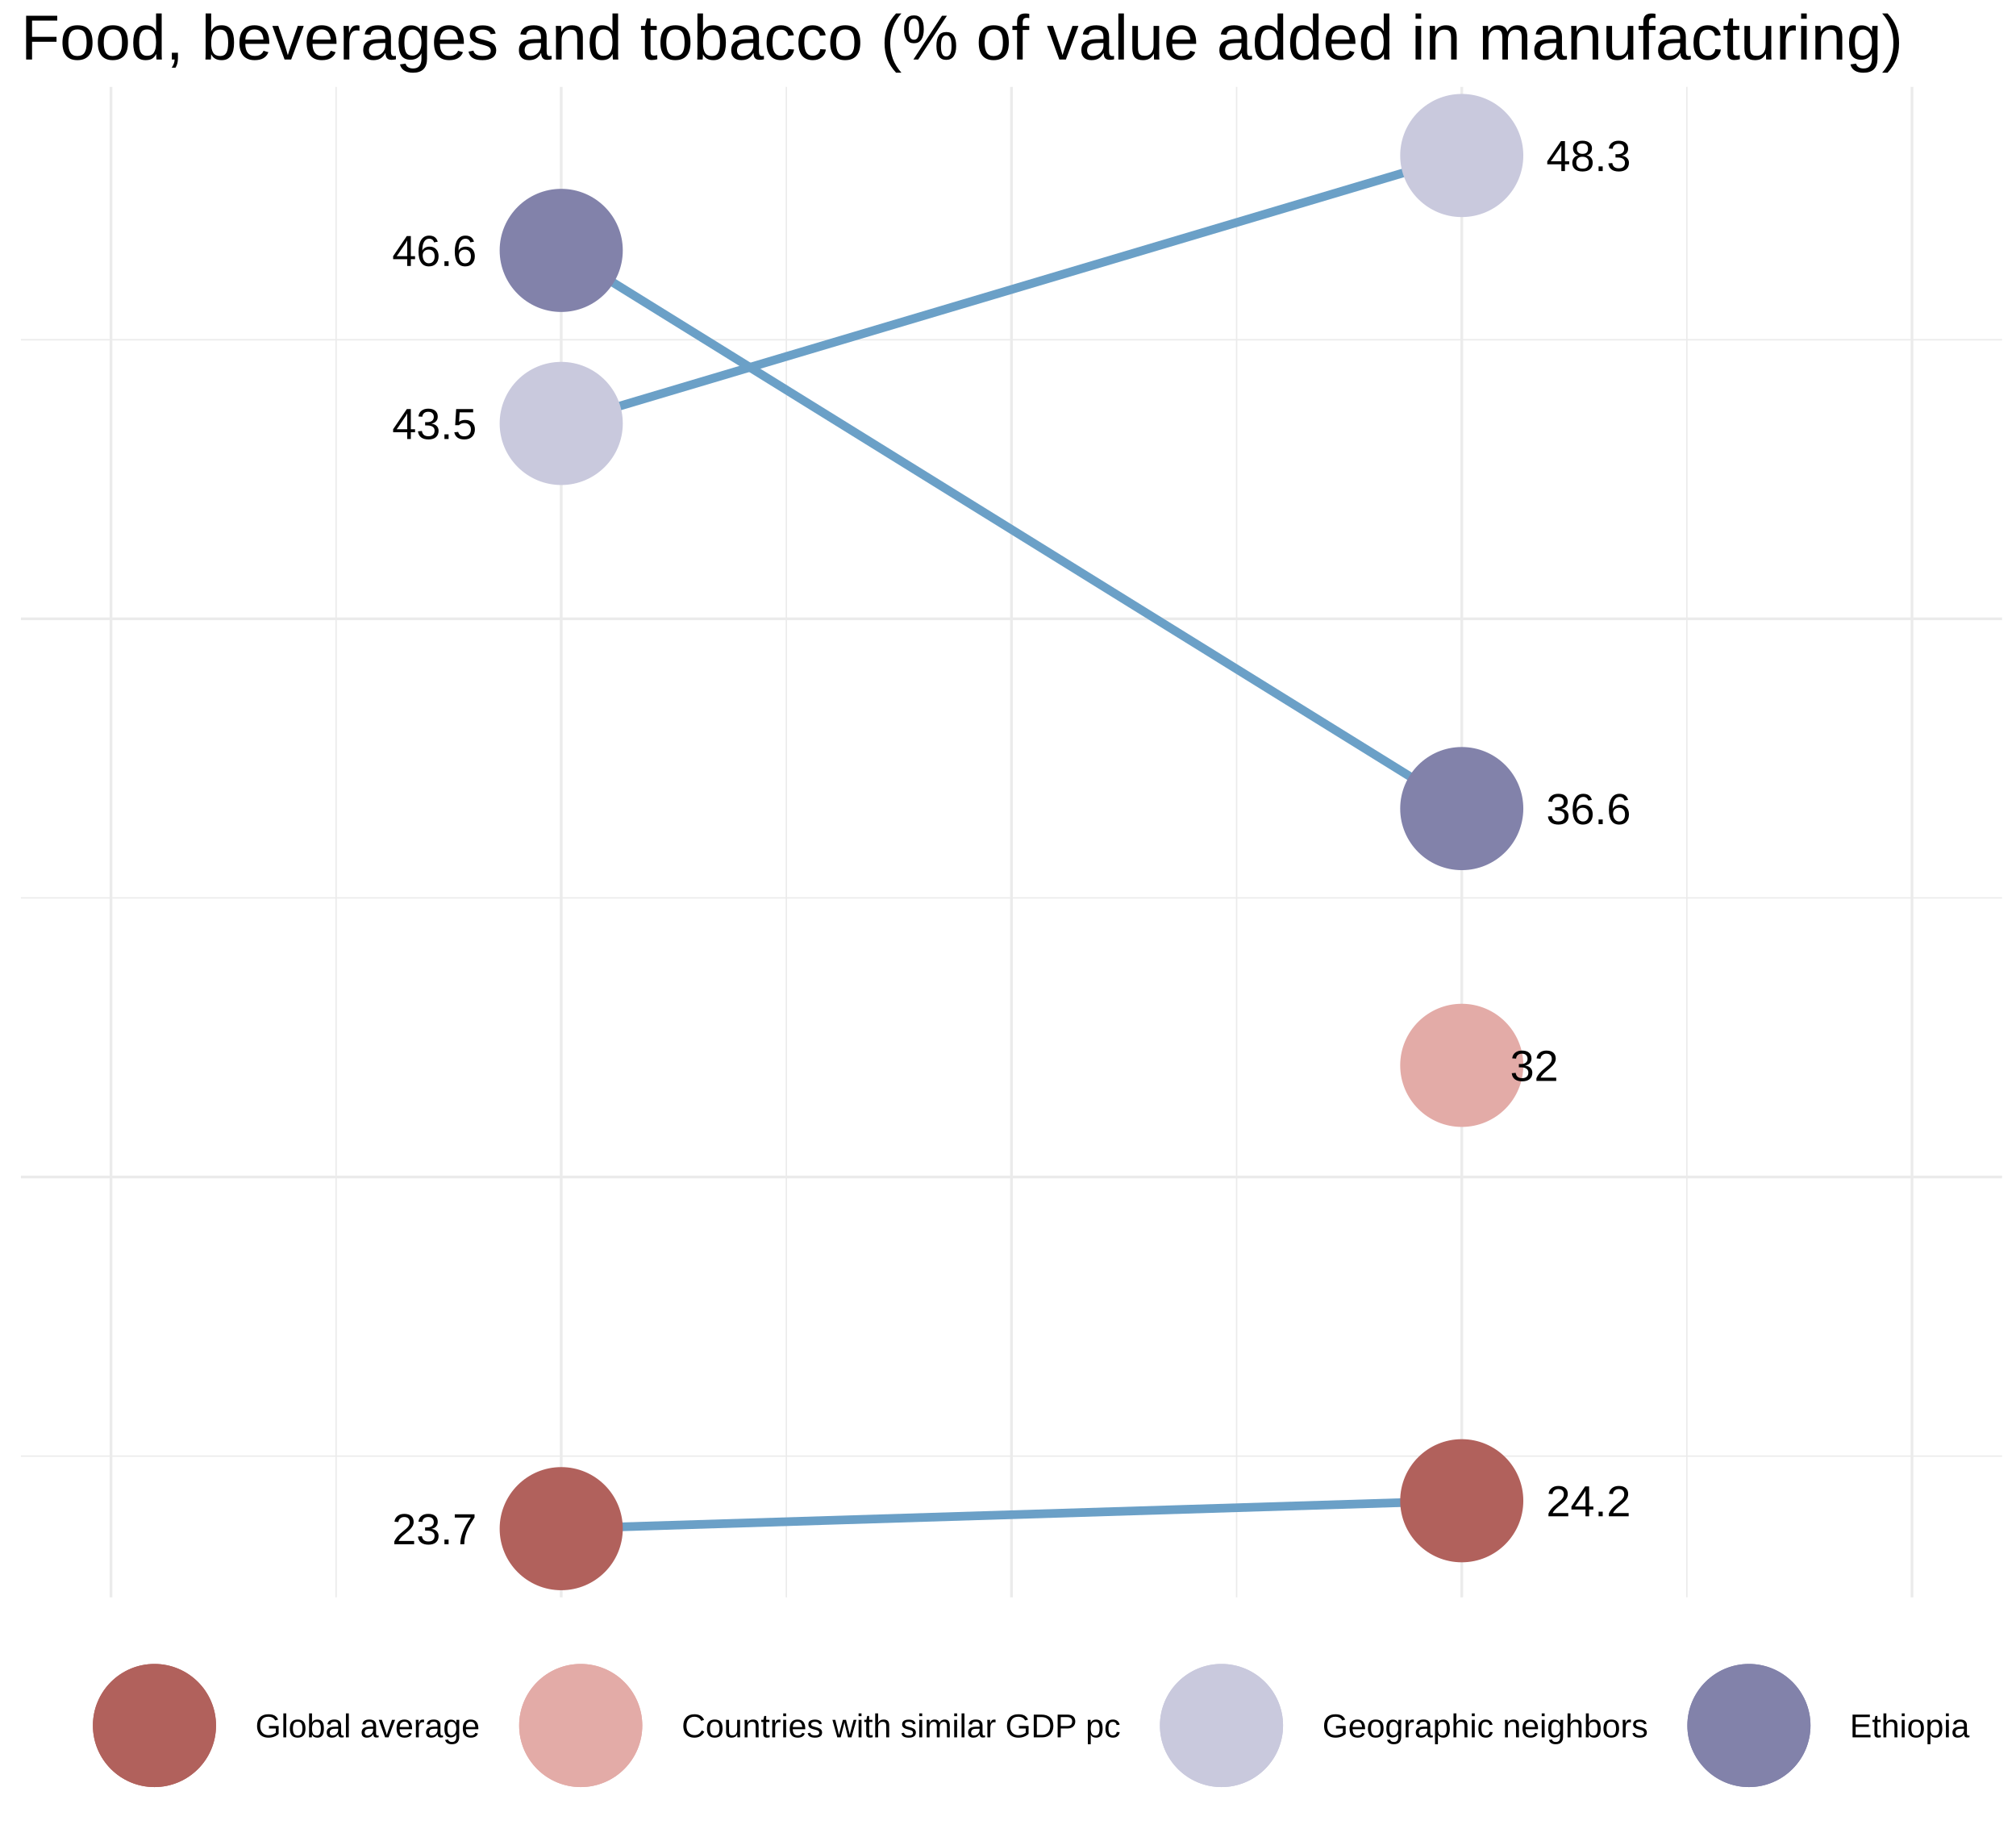
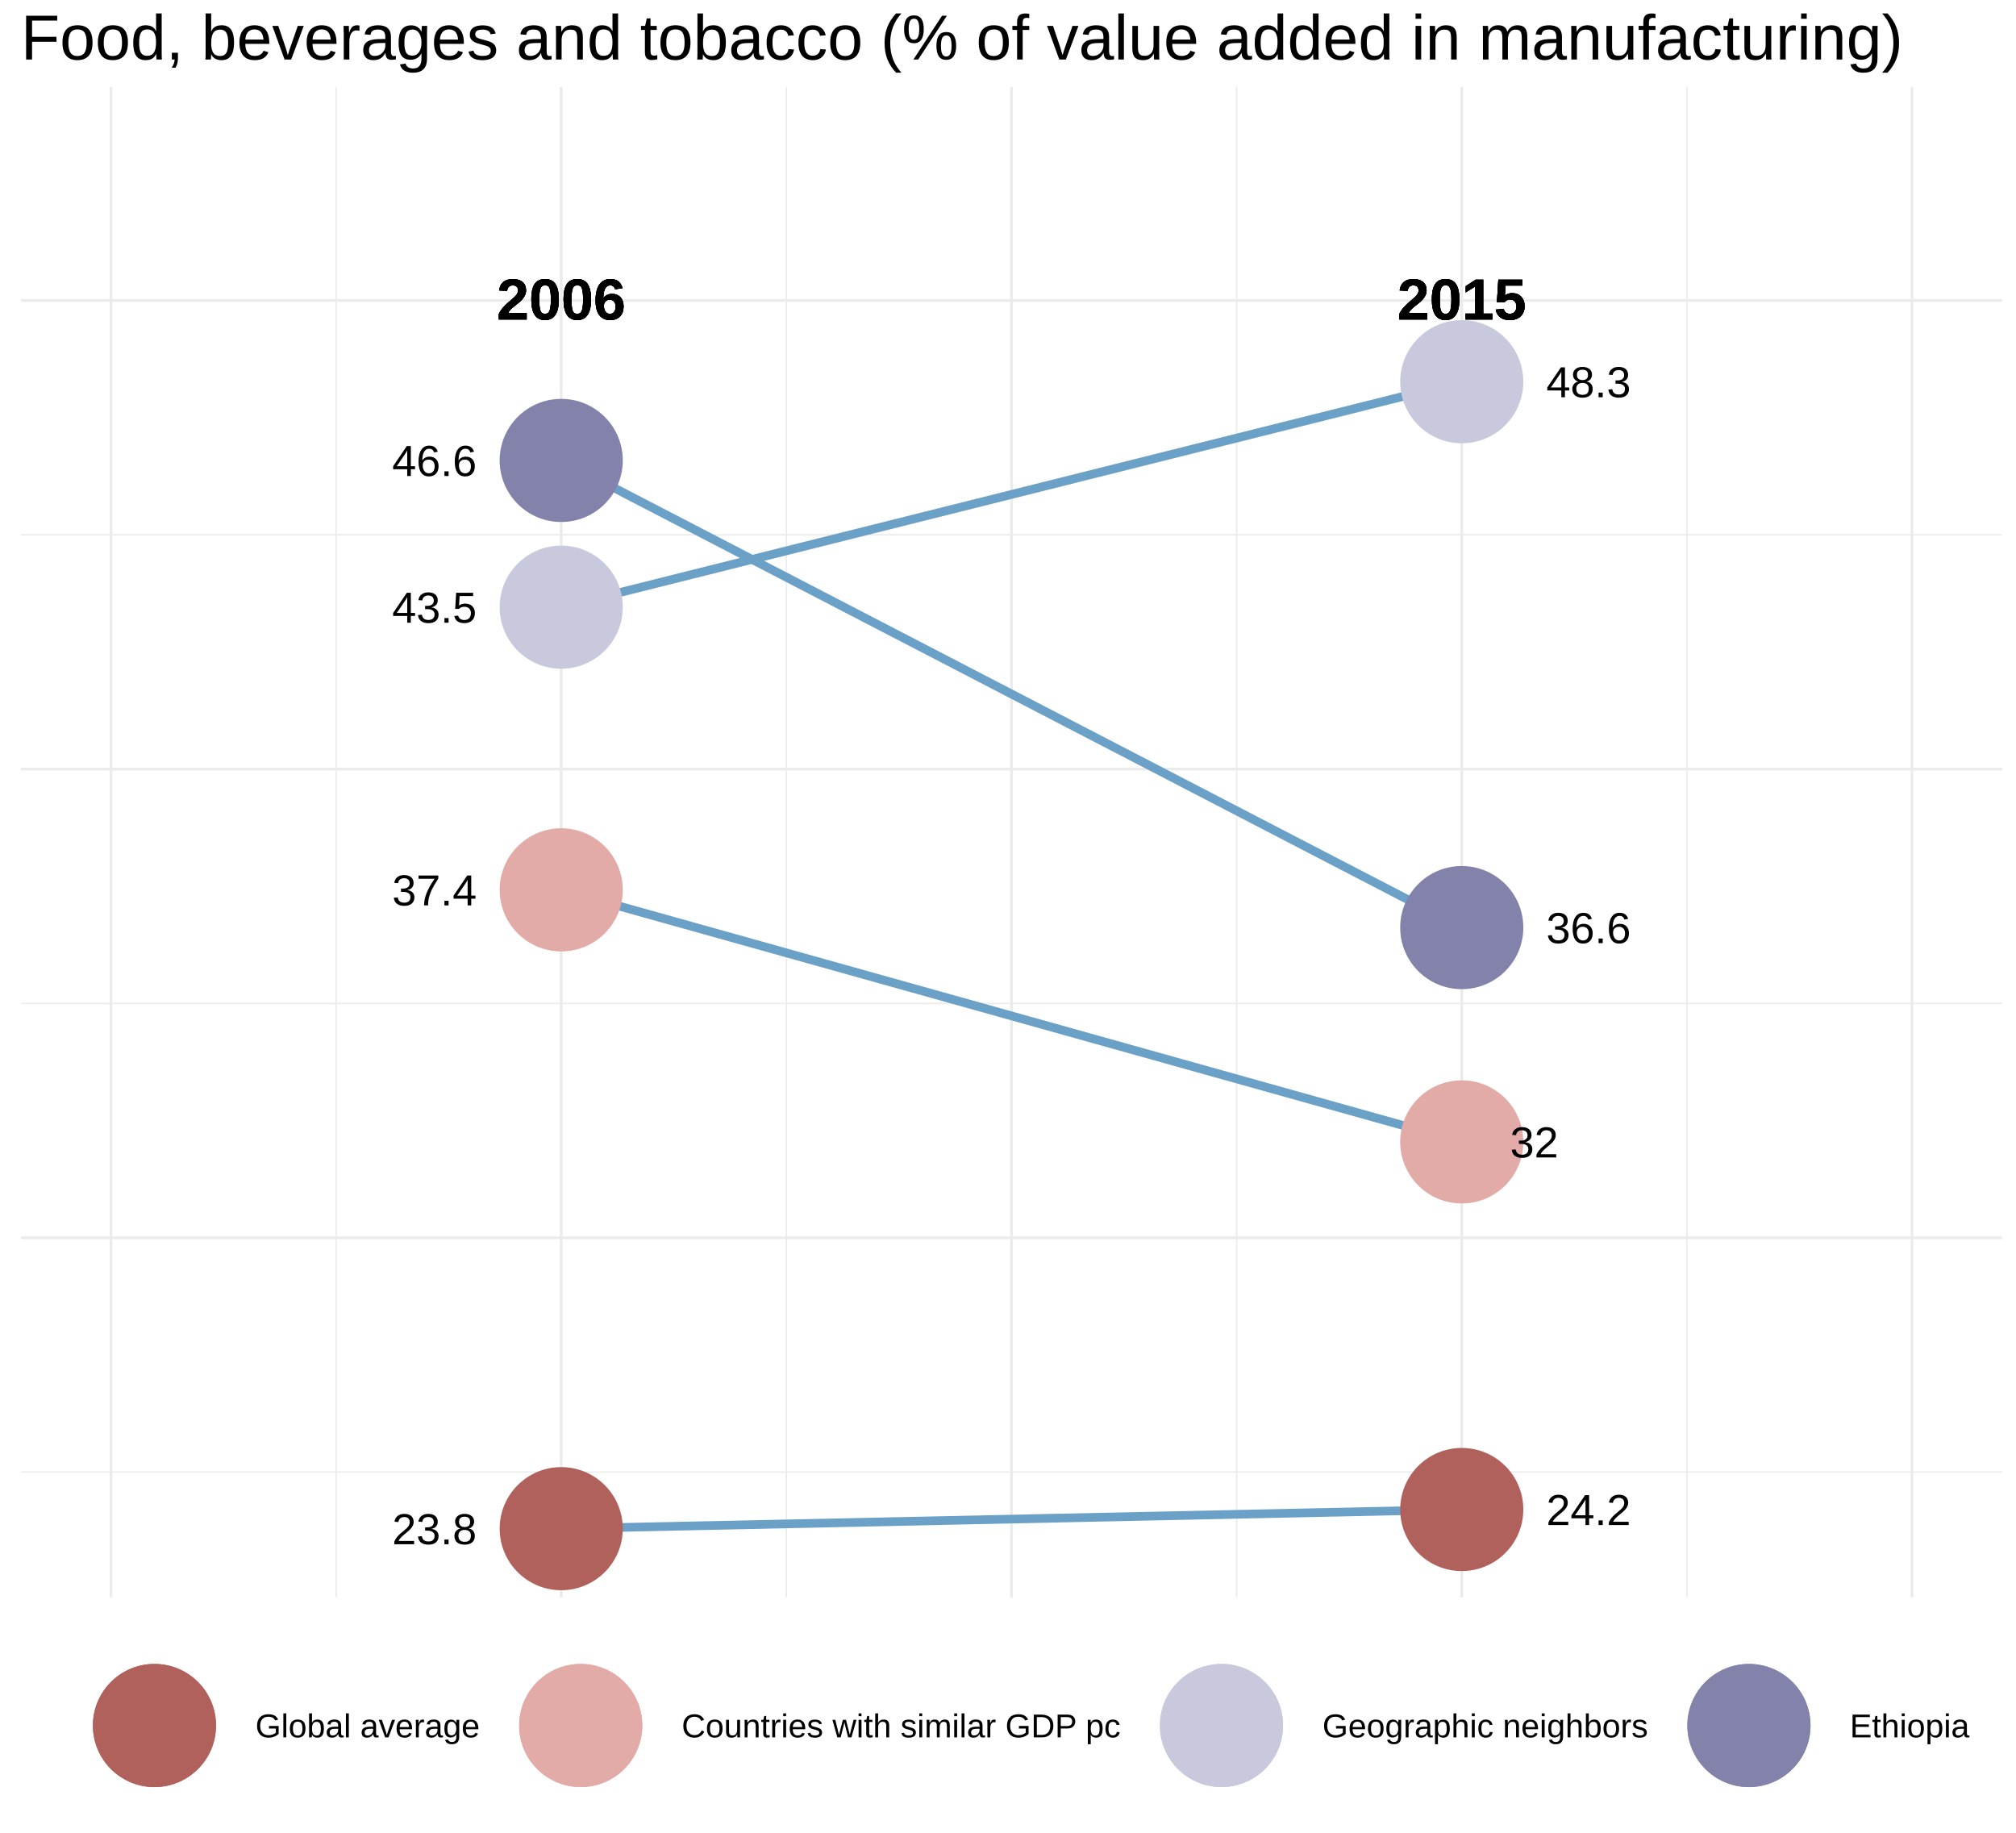
<svg xmlns="http://www.w3.org/2000/svg" class="svglite" width="792.00pt" height="720.00pt" viewBox="0 0 792.00 720.00">
  <defs>
    <style type="text/css">
    .svglite line, .svglite polyline, .svglite polygon, .svglite path, .svglite rect, .svglite circle {
      fill: none;
      stroke: #000000;
      stroke-linecap: round;
      stroke-linejoin: round;
      stroke-miterlimit: 10.00;
    }
    .svglite text {
      white-space: pre;
    }
  </style>
  </defs>
  <rect width="100%" height="100%" style="stroke: none; fill: none;" />
  <defs>
    <clipPath id="cpMC4wMHw3OTIuMDB8MC4wMHw3MjAuMDA=">
      <rect x="0.00" y="0.00" width="792.00" height="720.00" />
    </clipPath>
  </defs>
  <g clip-path="url(#cpMC4wMHw3OTIuMDB8MC4wMHw3MjAuMDA=)">
</g>
  <defs>
    <clipPath id="cpOC4yMnw3ODYuNTJ8MzQuMTJ8NjI3LjUw">
      <rect x="8.22" y="34.12" width="778.30" height="593.38" />
    </clipPath>
  </defs>
  <g clip-path="url(#cpOC4yMnw3ODYuNTJ8MzQuMTJ8NjI3LjUw)">
-     <polyline points="8.22,572.02 786.52,572.02 " style="stroke-width: 0.53; stroke: #EBEBEB; stroke-linecap: butt;" />
-     <polyline points="8.22,352.74 786.52,352.74 " style="stroke-width: 0.53; stroke: #EBEBEB; stroke-linecap: butt;" />
-     <polyline points="8.22,133.46 786.52,133.46 " style="stroke-width: 0.53; stroke: #EBEBEB; stroke-linecap: butt;" />
+     <polyline points="8.22,578.29 786.52,578.29 " style="stroke-width: 0.53; stroke: #EBEBEB; stroke-linecap: butt;" />
+     <polyline points="8.22,394.19 786.52,394.19 " style="stroke-width: 0.53; stroke: #EBEBEB; stroke-linecap: butt;" />
+     <polyline points="8.22,210.08 786.52,210.08 " style="stroke-width: 0.53; stroke: #EBEBEB; stroke-linecap: butt;" />
    <polyline points="132.04,627.50 132.04,34.12 " style="stroke-width: 0.53; stroke: #EBEBEB; stroke-linecap: butt;" />
    <polyline points="308.93,627.50 308.93,34.12 " style="stroke-width: 0.53; stroke: #EBEBEB; stroke-linecap: butt;" />
    <polyline points="485.81,627.50 485.81,34.12 " style="stroke-width: 0.53; stroke: #EBEBEB; stroke-linecap: butt;" />
    <polyline points="662.70,627.50 662.70,34.12 " style="stroke-width: 0.53; stroke: #EBEBEB; stroke-linecap: butt;" />
-     <polyline points="8.22,462.38 786.52,462.38 " style="stroke-width: 1.07; stroke: #EBEBEB; stroke-linecap: butt;" />
-     <polyline points="8.22,243.10 786.52,243.10 " style="stroke-width: 1.07; stroke: #EBEBEB; stroke-linecap: butt;" />
+     <polyline points="8.22,486.24 786.52,486.24 " style="stroke-width: 1.07; stroke: #EBEBEB; stroke-linecap: butt;" />
+     <polyline points="8.22,302.13 786.52,302.13 " style="stroke-width: 1.07; stroke: #EBEBEB; stroke-linecap: butt;" />
+     <polyline points="8.22,118.03 786.52,118.03 " style="stroke-width: 1.07; stroke: #EBEBEB; stroke-linecap: butt;" />
    <polyline points="43.60,627.50 43.60,34.12 " style="stroke-width: 1.07; stroke: #EBEBEB; stroke-linecap: butt;" />
    <polyline points="220.48,627.50 220.48,34.12 " style="stroke-width: 1.07; stroke: #EBEBEB; stroke-linecap: butt;" />
    <polyline points="397.37,627.50 397.37,34.12 " style="stroke-width: 1.07; stroke: #EBEBEB; stroke-linecap: butt;" />
    <polyline points="574.26,627.50 574.26,34.12 " style="stroke-width: 1.07; stroke: #EBEBEB; stroke-linecap: butt;" />
    <polyline points="751.14,627.50 751.14,34.12 " style="stroke-width: 1.07; stroke: #EBEBEB; stroke-linecap: butt;" />
-     <line x1="220.48" y1="98.37" x2="574.26" y2="317.65" style="stroke-width: 3.41; stroke: #6BA0C7; stroke-linecap: butt;" />
-     <line x1="220.48" y1="166.35" x2="574.26" y2="61.09" style="stroke-width: 3.41; stroke: #6BA0C7; stroke-linecap: butt;" />
-     <line x1="220.48" y1="600.53" x2="574.26" y2="589.56" style="stroke-width: 3.41; stroke: #6BA0C7; stroke-linecap: butt;" />
-     <circle cx="220.48" cy="98.37" r="23.83" style="stroke-width: 0.71; stroke: #8282AA; fill: #8282AA;" />
-     <circle cx="220.48" cy="166.35" r="23.83" style="stroke-width: 0.71; stroke: #C9C9DD; fill: #C9C9DD;" />
+     <line x1="220.48" y1="180.88" x2="574.26" y2="364.40" style="stroke-width: 3.41; stroke: #6BA0C7; stroke-linecap: butt;" />
+     <line x1="220.48" y1="349.58" x2="574.26" y2="448.59" style="stroke-width: 3.41; stroke: #6BA0C7; stroke-linecap: butt;" />
+     <line x1="220.48" y1="238.53" x2="574.26" y2="149.95" style="stroke-width: 3.41; stroke: #6BA0C7; stroke-linecap: butt;" />
+     <line x1="220.48" y1="600.53" x2="574.26" y2="593.00" style="stroke-width: 3.41; stroke: #6BA0C7; stroke-linecap: butt;" />
+     <circle cx="220.48" cy="180.88" r="23.83" style="stroke-width: 0.71; stroke: #8282AA; fill: #8282AA;" />
+     <circle cx="220.48" cy="349.58" r="23.83" style="stroke-width: 0.71; stroke: #E3ABA7; fill: #E3ABA7;" />
+     <circle cx="220.48" cy="238.53" r="23.83" style="stroke-width: 0.71; stroke: #C9C9DD; fill: #C9C9DD;" />
    <circle cx="220.48" cy="600.53" r="23.83" style="stroke-width: 0.71; stroke: #B1615C; fill: #B1615C;" />
-     <circle cx="574.26" cy="317.65" r="23.83" style="stroke-width: 0.71; stroke: #8282AA; fill: #8282AA;" />
-     <circle cx="574.26" cy="418.52" r="23.83" style="stroke-width: 0.71; stroke: #E3ABA7; fill: #E3ABA7;" />
-     <circle cx="574.26" cy="61.09" r="23.83" style="stroke-width: 0.71; stroke: #C9C9DD; fill: #C9C9DD;" />
-     <circle cx="574.26" cy="589.56" r="23.83" style="stroke-width: 0.71; stroke: #B1615C; fill: #B1615C;" />
-     <text x="187.28" y="104.48" text-anchor="end" style="font-size: 17.07px; font-family: &quot;Arial&quot;;" textLength="33.21px" lengthAdjust="spacingAndGlyphs">46.6</text>
-     <text x="187.28" y="172.46" text-anchor="end" style="font-size: 17.07px; font-family: &quot;Arial&quot;;" textLength="33.21px" lengthAdjust="spacingAndGlyphs">43.5</text>
-     <text x="187.28" y="606.64" text-anchor="end" style="font-size: 17.07px; font-family: &quot;Arial&quot;;" textLength="33.21px" lengthAdjust="spacingAndGlyphs">23.7</text>
-     <text x="607.46" y="323.76" style="font-size: 17.07px; font-family: &quot;Arial&quot;;" textLength="33.21px" lengthAdjust="spacingAndGlyphs">36.6</text>
-     <text x="593.24" y="424.63" style="font-size: 17.07px; font-family: &quot;Arial&quot;;" textLength="18.98px" lengthAdjust="spacingAndGlyphs">32</text>
-     <text x="607.46" y="67.20" style="font-size: 17.07px; font-family: &quot;Arial&quot;;" textLength="33.21px" lengthAdjust="spacingAndGlyphs">48.3</text>
-     <text x="607.46" y="595.67" style="font-size: 17.07px; font-family: &quot;Arial&quot;;" textLength="33.21px" lengthAdjust="spacingAndGlyphs">24.2</text>
+     <circle cx="574.26" cy="364.40" r="23.83" style="stroke-width: 0.71; stroke: #8282AA; fill: #8282AA;" />
+     <circle cx="574.26" cy="448.59" r="23.83" style="stroke-width: 0.71; stroke: #E3ABA7; fill: #E3ABA7;" />
+     <circle cx="574.26" cy="149.95" r="23.83" style="stroke-width: 0.71; stroke: #C9C9DD; fill: #C9C9DD;" />
+     <circle cx="574.26" cy="593.00" r="23.83" style="stroke-width: 0.71; stroke: #B1615C; fill: #B1615C;" />
+     <text x="187.28" y="186.99" text-anchor="end" style="font-size: 17.07px; font-family: &quot;Arial&quot;;" textLength="33.21px" lengthAdjust="spacingAndGlyphs">46.6</text>
+     <text x="187.28" y="355.69" text-anchor="end" style="font-size: 17.07px; font-family: &quot;Arial&quot;;" textLength="33.21px" lengthAdjust="spacingAndGlyphs">37.4</text>
+     <text x="187.28" y="244.63" text-anchor="end" style="font-size: 17.07px; font-family: &quot;Arial&quot;;" textLength="33.21px" lengthAdjust="spacingAndGlyphs">43.5</text>
+     <text x="187.28" y="606.64" text-anchor="end" style="font-size: 17.07px; font-family: &quot;Arial&quot;;" textLength="33.21px" lengthAdjust="spacingAndGlyphs">23.8</text>
+     <text x="607.46" y="370.51" style="font-size: 17.07px; font-family: &quot;Arial&quot;;" textLength="33.21px" lengthAdjust="spacingAndGlyphs">36.6</text>
+     <text x="593.24" y="454.70" style="font-size: 17.07px; font-family: &quot;Arial&quot;;" textLength="18.98px" lengthAdjust="spacingAndGlyphs">32</text>
+     <text x="607.46" y="156.06" style="font-size: 17.07px; font-family: &quot;Arial&quot;;" textLength="33.21px" lengthAdjust="spacingAndGlyphs">48.3</text>
+     <text x="607.46" y="599.11" style="font-size: 17.07px; font-family: &quot;Arial&quot;;" textLength="33.21px" lengthAdjust="spacingAndGlyphs">24.2</text>
+     <text x="220.48" y="125.52" text-anchor="middle" style="font-size: 22.76px; font-weight: bold; font-family: &quot;Arial&quot;;" textLength="50.60px" lengthAdjust="spacingAndGlyphs">2006</text>
+     <text x="220.48" y="125.52" text-anchor="middle" style="font-size: 22.76px; font-weight: bold; font-family: &quot;Arial&quot;;" textLength="50.60px" lengthAdjust="spacingAndGlyphs">2006</text>
+     <text x="220.48" y="125.52" text-anchor="middle" style="font-size: 22.76px; font-weight: bold; font-family: &quot;Arial&quot;;" textLength="50.60px" lengthAdjust="spacingAndGlyphs">2006</text>
+     <text x="220.48" y="125.52" text-anchor="middle" style="font-size: 22.76px; font-weight: bold; font-family: &quot;Arial&quot;;" textLength="50.60px" lengthAdjust="spacingAndGlyphs">2006</text>
+     <text x="574.26" y="125.52" text-anchor="middle" style="font-size: 22.76px; font-weight: bold; font-family: &quot;Arial&quot;;" textLength="50.60px" lengthAdjust="spacingAndGlyphs">2015</text>
+     <text x="574.26" y="125.52" text-anchor="middle" style="font-size: 22.76px; font-weight: bold; font-family: &quot;Arial&quot;;" textLength="50.60px" lengthAdjust="spacingAndGlyphs">2015</text>
+     <text x="574.26" y="125.52" text-anchor="middle" style="font-size: 22.76px; font-weight: bold; font-family: &quot;Arial&quot;;" textLength="50.60px" lengthAdjust="spacingAndGlyphs">2015</text>
+     <text x="574.26" y="125.52" text-anchor="middle" style="font-size: 22.76px; font-weight: bold; font-family: &quot;Arial&quot;;" textLength="50.60px" lengthAdjust="spacingAndGlyphs">2015</text>
  </g>
  <g clip-path="url(#cpMC4wMHw3OTIuMDB8MC4wMHw3MjAuMDA=)">
    <circle cx="60.68" cy="677.86" r="23.83" style="stroke-width: 0.71; stroke: #B1615C; fill: #B1615C;" />
    <circle cx="60.68" cy="677.86" r="23.83" style="stroke-width: 0.71; stroke: #B1615C; fill: #B1615C;" />
    <circle cx="228.14" cy="677.86" r="23.83" style="stroke-width: 0.71; stroke: #E3ABA7; fill: #E3ABA7;" />
    <circle cx="228.14" cy="677.86" r="23.83" style="stroke-width: 0.71; stroke: #E3ABA7; fill: #E3ABA7;" />
    <circle cx="479.87" cy="677.86" r="23.83" style="stroke-width: 0.71; stroke: #C9C9DD; fill: #C9C9DD;" />
    <circle cx="479.87" cy="677.86" r="23.83" style="stroke-width: 0.71; stroke: #C9C9DD; fill: #C9C9DD;" />
    <circle cx="687.08" cy="677.86" r="23.83" style="stroke-width: 0.71; stroke: #8282AA; fill: #8282AA;" />
    <circle cx="687.08" cy="677.86" r="23.83" style="stroke-width: 0.71; stroke: #8282AA; fill: #8282AA;" />
    <text x="100.33" y="682.51" style="font-size: 13.00px; font-family: &quot;Arial&quot;;" textLength="88.16px" lengthAdjust="spacingAndGlyphs">Global average</text>
    <text x="267.79" y="682.51" style="font-size: 13.00px; font-family: &quot;Arial&quot;;" textLength="172.43px" lengthAdjust="spacingAndGlyphs">Countries with similar GDP pc</text>
    <text x="519.52" y="682.51" style="font-size: 13.00px; font-family: &quot;Arial&quot;;" textLength="127.91px" lengthAdjust="spacingAndGlyphs">Geographic neighbors</text>
    <text x="726.73" y="682.51" style="font-size: 13.00px; font-family: &quot;Arial&quot;;" textLength="46.98px" lengthAdjust="spacingAndGlyphs">Ethiopia</text>
    <text x="8.22" y="23.38" style="font-size: 25.00px; font-family: &quot;Arial&quot;;" textLength="739.34px" lengthAdjust="spacingAndGlyphs">Food, beverages and tobacco (% of value added in manufacturing)</text>
  </g>
</svg>
